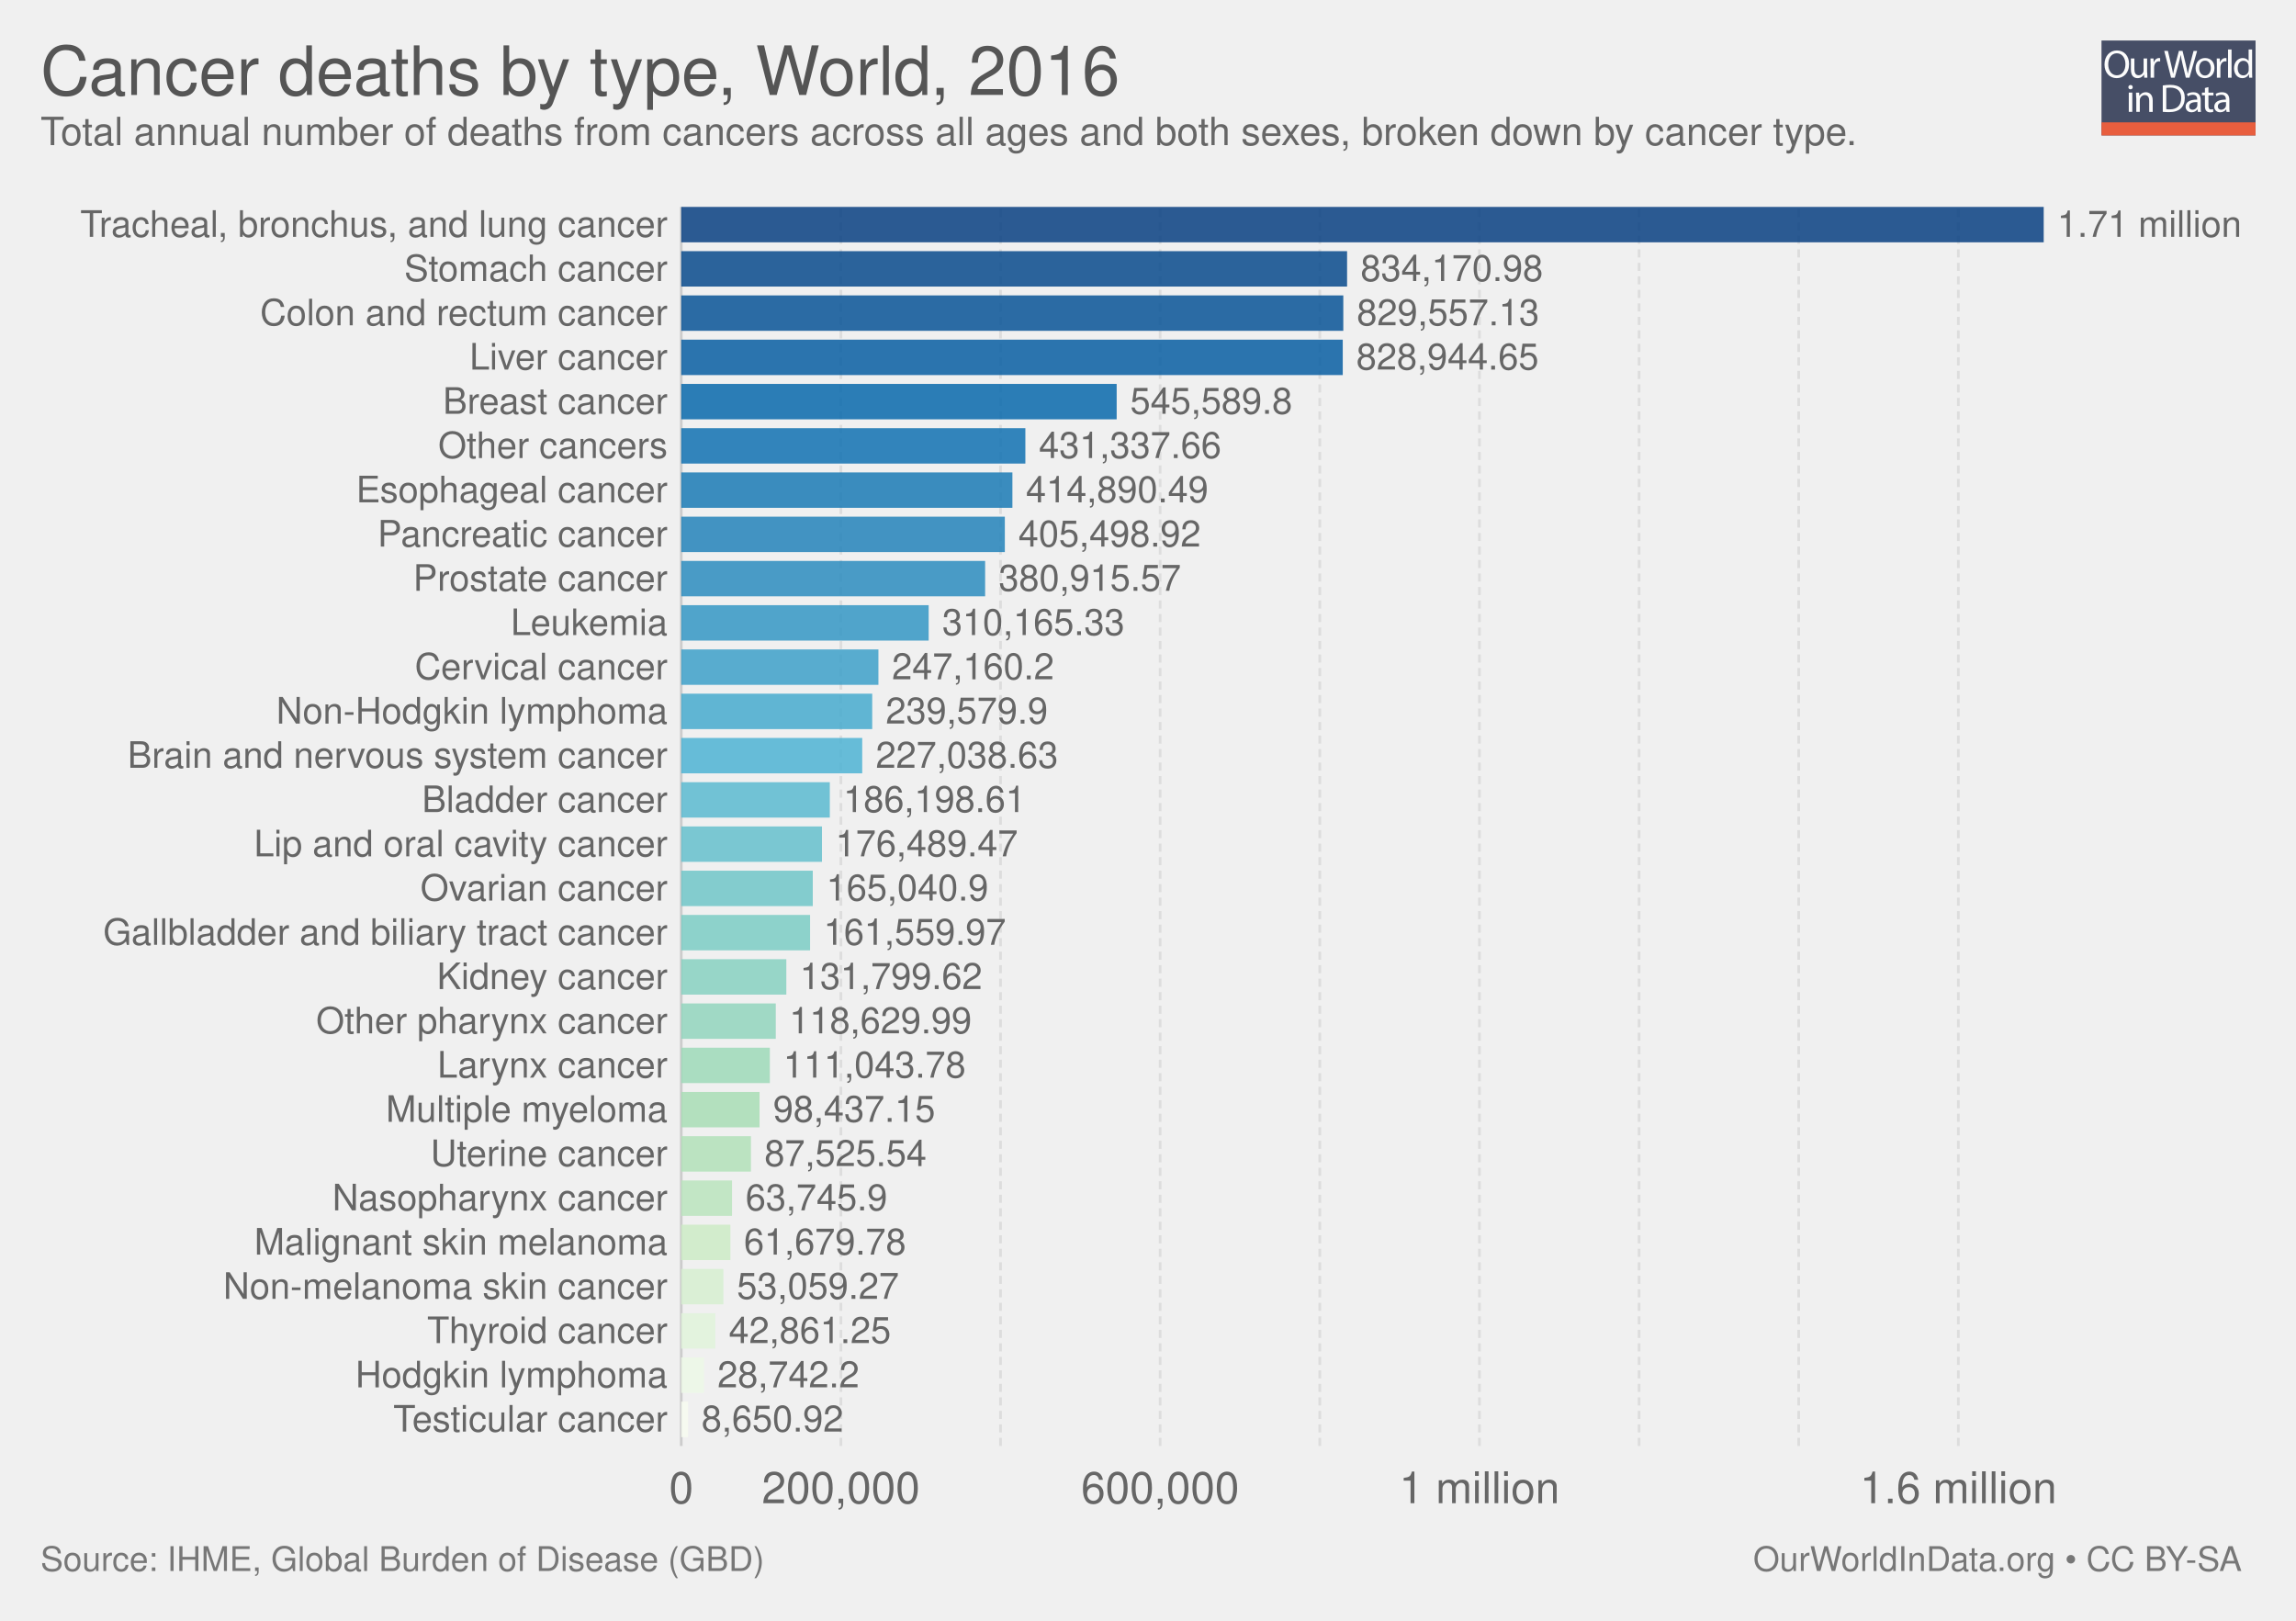
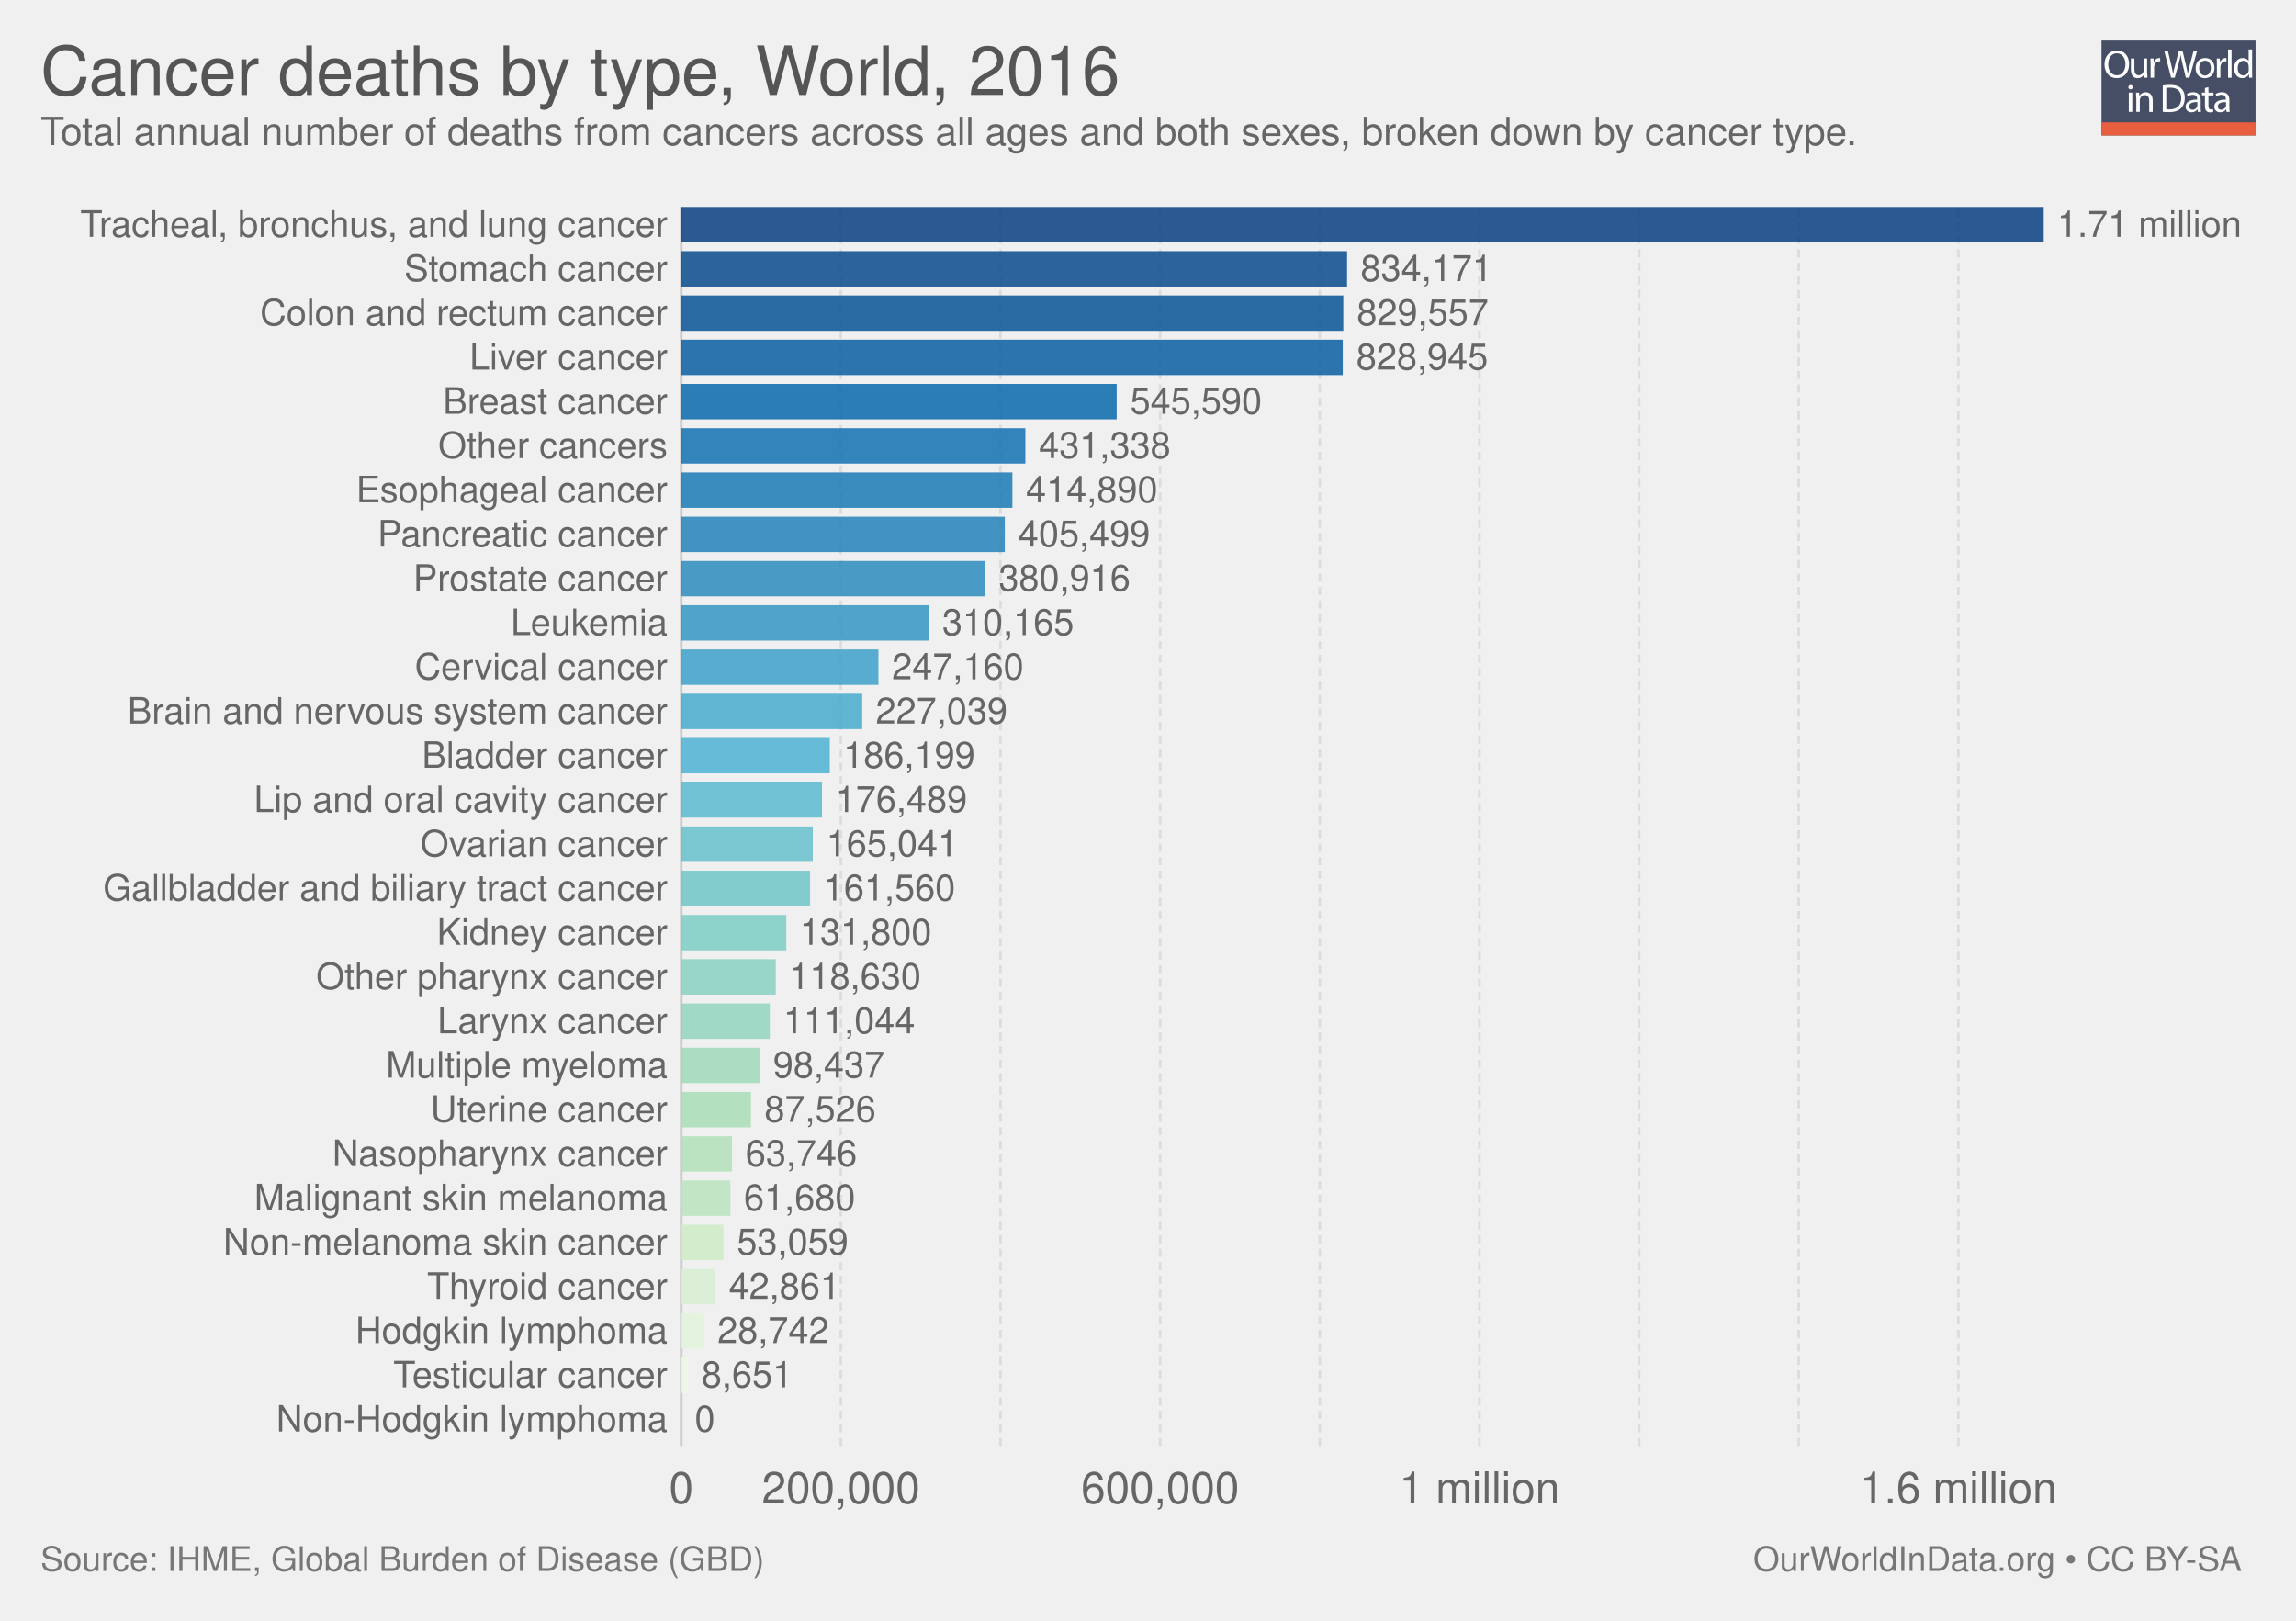
<svg xmlns="http://www.w3.org/2000/svg" xmlns:xlink="http://www.w3.org/1999/xlink" version="1.1" style="font-family: 'Helvetica Neue', Helvetica, Arial, sans-serif; font-size: 18px; background-color: white; text-rendering: optimizeLegibility; -webkit-font-smoothing: antialiased;" width="850" height="600">
  <g class="ChartTab">
    <g class="HeaderView">
      <g opacity="0.8" transform="translate(778, 15) scale(0.27)">
        <a xlink:href="https://ourworldindata.org" target="_blank">
          <g>
            <rect x="0" y="0" fill="#1B2543" width="211.2" height="130.1" />
            <rect x="0" y="112.2" fill="#E63912" width="211.2" height="17.9" />
            <g>
              <rect x="1.2" y="12.3" fill="none" width="210.2" height="99.2" />
              <path fill="#FFFFFF" d="M37.8,32.2c0,12.7-7.7,19.4-17.1,19.4c-9.7,0-16.6-7.5-16.6-18.7c0-11.7,7.3-19.3,17.1-19.3 C31.3,13.7,37.8,21.3,37.8,32.2z M9.2,32.8c0,7.9,4.3,14.9,11.8,14.9c7.5,0,11.8-6.9,11.8-15.3c0-7.3-3.8-14.9-11.8-14.9 C13.1,17.5,9.2,24.8,9.2,32.8z" />
              <path fill="#FFFFFF" d="M62.7,43.8c0,2.7,0.1,5.1,0.2,7.2h-4.3l-0.3-4.3h-0.1c-1.3,2.1-4,4.9-8.8,4.9c-4.2,0-9.1-2.3-9.1-11.6 V24.6h4.8v14.6c0,5,1.5,8.4,5.9,8.4c3.2,0,5.5-2.2,6.3-4.4c0.3-0.7,0.4-1.6,0.4-2.5V24.6h4.8V43.8z" />
              <path fill="#FFFFFF" d="M67.3,32.8c0-3.1-0.1-5.8-0.2-8.2h4.2l0.2,5.2h0.2c1.2-3.5,4.1-5.8,7.3-5.8c0.5,0,0.9,0.1,1.4,0.2v4.5 c-0.5-0.1-1-0.2-1.6-0.2c-3.4,0-5.8,2.6-6.5,6.2c-0.1,0.7-0.2,1.4-0.2,2.2V51h-4.8V32.8z" />
              <path fill="#FFFFFF" d="M95.4,51l-9.4-36.8h5l4.4,18.6c1.1,4.6,2.1,9.2,2.7,12.7h0.1c0.6-3.7,1.8-8,3-12.8l4.9-18.5h5l4.5,18.7 c1,4.4,2,8.7,2.6,12.6h0.1c0.8-4,1.8-8.1,3-12.7l4.9-18.5h4.9L120.6,51h-5L111,31.9c-1.1-4.7-1.9-8.3-2.4-12h-0.1 c-0.7,3.7-1.5,7.3-2.8,12L100.4,51H95.4z" />
              <path fill="#FFFFFF" d="M154.9,37.6c0,9.8-6.8,14-13.2,14c-7.2,0-12.7-5.2-12.7-13.6c0-8.8,5.8-14,13.1-14 C149.8,24,154.9,29.5,154.9,37.6z M133.9,37.9c0,5.8,3.3,10.1,8,10.1c4.6,0,8-4.3,8-10.3c0-4.5-2.2-10.1-7.9-10.1 C136.3,27.6,133.9,32.8,133.9,37.9z" />
              <path fill="#FFFFFF" d="M158.2,32.8c0-3.1-0.1-5.8-0.2-8.2h4.2l0.2,5.2h0.2c1.2-3.5,4.1-5.8,7.3-5.8c0.5,0,0.9,0.1,1.4,0.2v4.5 c-0.5-0.1-1-0.2-1.6-0.2c-3.4,0-5.8,2.6-6.5,6.2c-0.1,0.7-0.2,1.4-0.2,2.2V51h-4.8V32.8z" />
              <path fill="#FFFFFF" d="M173.5,12.3h4.8V51h-4.8V12.3z" />
              <path fill="#FFFFFF" d="M206.5,12.3v31.9c0,2.3,0.1,5,0.2,6.8h-4.3l-0.2-4.6H202c-1.5,2.9-4.7,5.2-9,5.2 c-6.4,0-11.3-5.4-11.3-13.4c-0.1-8.8,5.4-14.2,11.9-14.2c4,0,6.8,1.9,8,4h0.1V12.3H206.5z M201.7,35.4c0-0.6-0.1-1.4-0.2-2 c-0.7-3.1-3.3-5.6-6.9-5.6c-5,0-7.9,4.4-7.9,10.2c0,5.3,2.6,9.8,7.8,9.8c3.2,0,6.2-2.1,7.1-5.7c0.2-0.7,0.2-1.3,0.2-2.1V35.4z" />
              <path fill="#FFFFFF" d="M42.8,64c0.1,1.6-1.1,2.9-3.1,2.9c-1.7,0-2.9-1.3-2.9-2.9c0-1.7,1.3-3,3-3C41.7,61,42.8,62.3,42.8,64z M37.4,97.8V71.4h4.8v26.4H37.4z" />
              <path fill="#FFFFFF" d="M47.5,78.6c0-2.7-0.1-5-0.2-7.1h4.3l0.3,4.4h0.1c1.3-2.5,4.4-5,8.8-5c3.7,0,9.4,2.2,9.4,11.2v15.8h-4.8 V82.6c0-4.3-1.6-7.8-6.1-7.8c-3.2,0-5.6,2.2-6.5,4.9c-0.2,0.6-0.3,1.4-0.3,2.2v15.9h-4.8V78.6z" />
              <path fill="#FFFFFF" d="M84,61.6c2.9-0.4,6.3-0.8,10.1-0.8c6.8,0,11.7,1.6,14.9,4.6c3.3,3,5.2,7.3,5.2,13.2c0,6-1.9,10.9-5.3,14.3 c-3.4,3.4-9.1,5.3-16.3,5.3c-3.4,0-6.2-0.2-8.6-0.4V61.6z M88.8,94.1c1.2,0.2,3,0.3,4.8,0.3c10.2,0,15.7-5.7,15.7-15.6 c0.1-8.7-4.9-14.2-14.9-14.2c-2.5,0-4.3,0.2-5.6,0.5V94.1z" />
              <path fill="#FFFFFF" d="M132.1,97.8l-0.4-3.3h-0.2c-1.5,2.1-4.3,3.9-8.1,3.9c-5.4,0-8.1-3.8-8.1-7.6c0-6.4,5.7-9.9,15.9-9.8v-0.5 c0-2.2-0.6-6.1-6-6.1c-2.5,0-5,0.8-6.9,2l-1.1-3.2c2.2-1.4,5.4-2.3,8.7-2.3c8.1,0,10.1,5.5,10.1,10.8v9.9c0,2.3,0.1,4.5,0.4,6.3 H132.1z M131.4,84.4c-5.3-0.1-11.2,0.8-11.2,5.9c0,3.1,2.1,4.6,4.5,4.6c3.4,0,5.6-2.2,6.4-4.4c0.2-0.5,0.3-1,0.3-1.5V84.4z" />
              <path fill="#FFFFFF" d="M146.6,63.9v7.6h6.9v3.7h-6.9v14.2c0,3.3,0.9,5.1,3.6,5.1c1.3,0,2.2-0.2,2.8-0.3l0.2,3.6 c-0.9,0.4-2.4,0.7-4.3,0.7c-2.2,0-4-0.7-5.2-2c-1.4-1.4-1.9-3.8-1.9-6.9V75.1h-4.1v-3.7h4.1v-6.3L146.6,63.9z" />
              <path fill="#FFFFFF" d="M171.4,97.8l-0.4-3.3h-0.2c-1.5,2.1-4.3,3.9-8.1,3.9c-5.4,0-8.1-3.8-8.1-7.6c0-6.4,5.7-9.9,15.9-9.8v-0.5 c0-2.2-0.6-6.1-6-6.1c-2.5,0-5,0.8-6.9,2l-1.1-3.2c2.2-1.4,5.4-2.3,8.7-2.3c8.1,0,10.1,5.5,10.1,10.8v9.9c0,2.3,0.1,4.5,0.4,6.3 H171.4z M170.7,84.4c-5.3-0.1-11.2,0.8-11.2,5.9c0,3.1,2.1,4.6,4.5,4.6c3.4,0,5.6-2.2,6.4-4.4c0.2-0.5,0.3-1,0.3-1.5V84.4z" />
            </g>
          </g>
        </a>
      </g>
      <a href="https://ourworldindata.org/grapher/total-cancer-deaths-by-type" target="_blank">
        <text font-size="25.20" x="15.0" y="35.2" fill="#555">
          <tspan x="15" y="35.16">Cancer deaths by type, World, 2016</tspan>
        </text>
      </a>
      <text font-size="14.40" x="15.0" y="53.7" fill="#666">
        <tspan x="15" y="53.72">Total annual number of deaths from cancers across all ages and both sexes, broken down by cancer type. </tspan>
      </text>
    </g>
    <g class="DiscreteBarChart">
      <rect x="15" y="76.6" width="810" height="479.9" opacity="0" fill="rgba(255,255,255,0)" />
      <g class="HorizontalAxis">
        <text x="252.2" y="556.5" fill="#666" text-anchor="middle" font-size="16.2">0</text>
        <text x="311.3" y="556.5" fill="#666" text-anchor="middle" font-size="16.2">200,000</text>
        <text x="429.5" y="556.5" fill="#666" text-anchor="middle" font-size="16.2">600,000</text>
        <text x="547.7" y="556.5" fill="#666" text-anchor="middle" font-size="16.2">1 million</text>
        <text x="725" y="556.5" fill="#666" text-anchor="middle" font-size="16.2">1.6 million</text>
      </g>
      <g class="AxisGridLines">
        <line x1="252.2" y1="535.30" x2="252.2" y2="76.60" stroke="#ccc" />
        <line x1="311.3" y1="535.30" x2="311.3" y2="76.60" stroke="#ddd" stroke-dasharray="3,2" />
        <line x1="370.4" y1="535.30" x2="370.4" y2="76.60" stroke="#ddd" stroke-dasharray="3,2" />
        <line x1="429.5" y1="535.30" x2="429.5" y2="76.60" stroke="#ddd" stroke-dasharray="3,2" />
        <line x1="488.6" y1="535.30" x2="488.6" y2="76.60" stroke="#ddd" stroke-dasharray="3,2" />
        <line x1="547.7" y1="535.30" x2="547.7" y2="76.60" stroke="#ddd" stroke-dasharray="3,2" />
        <line x1="606.8" y1="535.30" x2="606.8" y2="76.60" stroke="#ddd" stroke-dasharray="3,2" />
        <line x1="665.9" y1="535.30" x2="665.9" y2="76.60" stroke="#ddd" stroke-dasharray="3,2" />
        <line x1="725" y1="535.30" x2="725" y2="76.60" stroke="#ddd" stroke-dasharray="3,2" />
      </g>
      <g class="bar">
        <text x="247.15" y="83.153" fill="#666" dominant-baseline="middle" text-anchor="end" font-size="13.5">Tracheal, bronchus, and lung cancer</text>
        <rect x="252.2" y="76.6" width="504.4" height="13.106" fill="#084081" opacity="0.85" />
        <text x="761.6" y="83.153" fill="#666" dominant-baseline="middle" text-anchor="start" font-size="13.5">1.71 million</text>
      </g>
      <g class="bar">
        <text x="247.15" y="99.535" fill="#666" dominant-baseline="middle" text-anchor="end" font-size="13.5">Stomach cancer</text>
        <rect x="252.2" y="92.982" width="246.5" height="13.106" fill="rgb(8, 74, 140)" opacity="0.85" />
-         <text x="503.7" y="99.535" fill="#666" dominant-baseline="middle" text-anchor="start" font-size="13.5">834,170.98</text>
+         <text x="503.7" y="99.535" fill="#666" dominant-baseline="middle" text-anchor="start" font-size="13.5">834,171</text>
      </g>
      <g class="bar">
        <text x="247.15" y="115.917" fill="#666" dominant-baseline="middle" text-anchor="end" font-size="13.5">Colon and rectum cancer</text>
        <rect x="252.2" y="109.364" width="245.1" height="13.106" fill="rgb(8, 84, 151)" opacity="0.85" />
-         <text x="502.3" y="115.917" fill="#666" dominant-baseline="middle" text-anchor="start" font-size="13.5">829,557.13</text>
+         <text x="502.3" y="115.917" fill="#666" dominant-baseline="middle" text-anchor="start" font-size="13.5">829,557</text>
      </g>
      <g class="bar">
        <text x="247.15" y="132.299" fill="#666" dominant-baseline="middle" text-anchor="end" font-size="13.5">Liver cancer</text>
        <rect x="252.2" y="125.746" width="244.9" height="13.106" fill="rgb(8, 94, 162)" opacity="0.85" />
-         <text x="502.1" y="132.299" fill="#666" dominant-baseline="middle" text-anchor="start" font-size="13.5">828,944.65</text>
+         <text x="502.1" y="132.299" fill="#666" dominant-baseline="middle" text-anchor="start" font-size="13.5">828,945</text>
      </g>
      <g class="bar">
        <text x="247.15" y="148.681" fill="#666" dominant-baseline="middle" text-anchor="end" font-size="13.5">Breast cancer</text>
        <rect x="252.2" y="142.129" width="161.2" height="13.106" fill="#0868ac" opacity="0.85" />
-         <text x="418.4" y="148.681" fill="#666" dominant-baseline="middle" text-anchor="start" font-size="13.5">545,589.8</text>
+         <text x="418.4" y="148.681" fill="#666" dominant-baseline="middle" text-anchor="start" font-size="13.5">545,590</text>
      </g>
      <g class="bar">
        <text x="247.15" y="165.064" fill="#666" dominant-baseline="middle" text-anchor="end" font-size="13.5">Other cancers</text>
        <rect x="252.2" y="158.511" width="127.4" height="13.106" fill="rgb(17, 113, 177)" opacity="0.85" />
-         <text x="384.6" y="165.064" fill="#666" dominant-baseline="middle" text-anchor="start" font-size="13.5">431,337.66</text>
+         <text x="384.6" y="165.064" fill="#666" dominant-baseline="middle" text-anchor="start" font-size="13.5">431,338</text>
      </g>
      <g class="bar">
        <text x="247.15" y="181.446" fill="#666" dominant-baseline="middle" text-anchor="end" font-size="13.5">Esophageal cancer</text>
        <rect x="252.2" y="174.893" width="122.6" height="13.106" fill="rgb(26, 122, 181)" opacity="0.85" />
-         <text x="379.8" y="181.446" fill="#666" dominant-baseline="middle" text-anchor="start" font-size="13.5">414,890.49</text>
+         <text x="379.8" y="181.446" fill="#666" dominant-baseline="middle" text-anchor="start" font-size="13.5">414,890</text>
      </g>
      <g class="bar">
        <text x="247.15" y="197.828" fill="#666" dominant-baseline="middle" text-anchor="end" font-size="13.5">Pancreatic cancer</text>
        <rect x="252.2" y="191.275" width="119.8" height="13.106" fill="rgb(35, 131, 186)" opacity="0.85" />
-         <text x="377" y="197.828" fill="#666" dominant-baseline="middle" text-anchor="start" font-size="13.5">405,498.92</text>
+         <text x="377" y="197.828" fill="#666" dominant-baseline="middle" text-anchor="start" font-size="13.5">405,499</text>
      </g>
      <g class="bar">
        <text x="247.15" y="214.21" fill="#666" dominant-baseline="middle" text-anchor="end" font-size="13.5">Prostate cancer</text>
        <rect x="252.2" y="207.657" width="112.5" height="13.106" fill="#2b8cbe" opacity="0.85" />
-         <text x="369.7" y="214.21" fill="#666" dominant-baseline="middle" text-anchor="start" font-size="13.5">380,915.57</text>
+         <text x="369.7" y="214.21" fill="#666" dominant-baseline="middle" text-anchor="start" font-size="13.5">380,916</text>
      </g>
      <g class="bar">
        <text x="247.15" y="230.592" fill="#666" dominant-baseline="middle" text-anchor="end" font-size="13.5">Leukemia</text>
        <rect x="252.2" y="224.039" width="91.6" height="13.106" fill="rgb(52, 150, 196)" opacity="0.85" />
-         <text x="348.8" y="230.592" fill="#666" dominant-baseline="middle" text-anchor="start" font-size="13.5">310,165.33</text>
+         <text x="348.8" y="230.592" fill="#666" dominant-baseline="middle" text-anchor="start" font-size="13.5">310,165</text>
      </g>
      <g class="bar">
        <text x="247.15" y="246.974" fill="#666" dominant-baseline="middle" text-anchor="end" font-size="13.5">Cervical cancer</text>
        <rect x="252.2" y="240.421" width="73" height="13.106" fill="rgb(61, 160, 201)" opacity="0.85" />
-         <text x="330.2" y="246.974" fill="#666" dominant-baseline="middle" text-anchor="start" font-size="13.5">247,160.2</text>
-       </g>
-       <g class="bar">
-         <text x="247.15" y="263.356" fill="#666" dominant-baseline="middle" text-anchor="end" font-size="13.5">Non-Hodgkin lymphoma</text>
-         <rect x="252.2" y="256.804" width="70.7" height="13.106" fill="rgb(70, 170, 206)" opacity="0.85" />
-         <text x="327.9" y="263.356" fill="#666" dominant-baseline="middle" text-anchor="start" font-size="13.5">239,579.9</text>
-       </g>
-       <g class="bar">
-         <text x="247.15" y="279.739" fill="#666" dominant-baseline="middle" text-anchor="end" font-size="13.5">Brain and nervous system cancer</text>
-         <rect x="252.2" y="273.186" width="67" height="13.106" fill="#4eb3d3" opacity="0.85" />
-         <text x="324.2" y="279.739" fill="#666" dominant-baseline="middle" text-anchor="start" font-size="13.5">227,038.63</text>
-       </g>
-       <g class="bar">
-         <text x="247.15" y="296.121" fill="#666" dominant-baseline="middle" text-anchor="end" font-size="13.5">Bladder cancer</text>
-         <rect x="252.2" y="289.568" width="55" height="13.106" fill="rgb(90, 186, 208)" opacity="0.85" />
-         <text x="312.2" y="296.121" fill="#666" dominant-baseline="middle" text-anchor="start" font-size="13.5">186,198.61</text>
-       </g>
-       <g class="bar">
-         <text x="247.15" y="312.503" fill="#666" dominant-baseline="middle" text-anchor="end" font-size="13.5">Lip and oral cavity cancer</text>
-         <rect x="252.2" y="305.95" width="52.1" height="13.106" fill="rgb(101, 192, 204)" opacity="0.85" />
-         <text x="309.3" y="312.503" fill="#666" dominant-baseline="middle" text-anchor="start" font-size="13.5">176,489.47</text>
-       </g>
-       <g class="bar">
-         <text x="247.15" y="328.885" fill="#666" dominant-baseline="middle" text-anchor="end" font-size="13.5">Ovarian cancer</text>
-         <rect x="252.2" y="322.332" width="48.7" height="13.106" fill="rgb(112, 198, 200)" opacity="0.85" />
-         <text x="305.9" y="328.885" fill="#666" dominant-baseline="middle" text-anchor="start" font-size="13.5">165,040.9</text>
-       </g>
-       <g class="bar">
-         <text x="247.15" y="345.267" fill="#666" dominant-baseline="middle" text-anchor="end" font-size="13.5">Gallbladder and biliary tract cancer</text>
-         <rect x="252.2" y="338.714" width="47.7" height="13.106" fill="#7bccc4" opacity="0.85" />
-         <text x="304.9" y="345.267" fill="#666" dominant-baseline="middle" text-anchor="start" font-size="13.5">161,559.97</text>
-       </g>
-       <g class="bar">
-         <text x="247.15" y="361.649" fill="#666" dominant-baseline="middle" text-anchor="end" font-size="13.5">Kidney cancer</text>
-         <rect x="252.2" y="355.096" width="38.9" height="13.106" fill="rgb(135, 209, 193)" opacity="0.85" />
-         <text x="296.1" y="361.649" fill="#666" dominant-baseline="middle" text-anchor="start" font-size="13.5">131,799.62</text>
-       </g>
-       <g class="bar">
-         <text x="247.15" y="378.031" fill="#666" dominant-baseline="middle" text-anchor="end" font-size="13.5">Other pharynx cancer</text>
-         <rect x="252.2" y="371.479" width="35" height="13.106" fill="rgb(146, 213, 189)" opacity="0.85" />
-         <text x="292.2" y="378.031" fill="#666" dominant-baseline="middle" text-anchor="start" font-size="13.5">118,629.99</text>
-       </g>
-       <g class="bar">
-         <text x="247.15" y="394.414" fill="#666" dominant-baseline="middle" text-anchor="end" font-size="13.5">Larynx cancer</text>
-         <rect x="252.2" y="387.861" width="32.8" height="13.106" fill="rgb(157, 217, 185)" opacity="0.85" />
-         <text x="290" y="394.414" fill="#666" dominant-baseline="middle" text-anchor="start" font-size="13.5">111,043.78</text>
-       </g>
-       <g class="bar">
-         <text x="247.15" y="410.796" fill="#666" dominant-baseline="middle" text-anchor="end" font-size="13.5">Multiple myeloma</text>
-         <rect x="252.2" y="404.243" width="29" height="13.106" fill="#a8ddb5" opacity="0.85" />
-         <text x="286.2" y="410.796" fill="#666" dominant-baseline="middle" text-anchor="start" font-size="13.5">98,437.15</text>
-       </g>
-       <g class="bar">
-         <text x="247.15" y="427.178" fill="#666" dominant-baseline="middle" text-anchor="end" font-size="13.5">Uterine cancer</text>
-         <rect x="252.2" y="420.625" width="25.8" height="13.106" fill="rgb(177, 225, 185)" opacity="0.85" />
-         <text x="283" y="427.178" fill="#666" dominant-baseline="middle" text-anchor="start" font-size="13.5">87,525.54</text>
-       </g>
-       <g class="bar">
-         <text x="247.15" y="443.56" fill="#666" dominant-baseline="middle" text-anchor="end" font-size="13.5">Nasopharynx cancer</text>
-         <rect x="252.2" y="437.007" width="18.8" height="13.106" fill="rgb(186, 228, 189)" opacity="0.85" />
-         <text x="276" y="443.56" fill="#666" dominant-baseline="middle" text-anchor="start" font-size="13.5">63,745.9</text>
-       </g>
-       <g class="bar">
-         <text x="247.15" y="459.942" fill="#666" dominant-baseline="middle" text-anchor="end" font-size="13.5">Malignant skin melanoma</text>
-         <rect x="252.2" y="453.389" width="18.2" height="13.106" fill="#ccebc5" opacity="0.85" />
-         <text x="275.4" y="459.942" fill="#666" dominant-baseline="middle" text-anchor="start" font-size="13.5">61,679.78</text>
-       </g>
-       <g class="bar">
-         <text x="247.15" y="476.324" fill="#666" dominant-baseline="middle" text-anchor="end" font-size="13.5">Non-melanoma skin cancer</text>
-         <rect x="252.2" y="469.771" width="15.6" height="13.106" fill="rgb(214, 239, 208)" opacity="0.85" />
-         <text x="272.8" y="476.324" fill="#666" dominant-baseline="middle" text-anchor="start" font-size="13.5">53,059.27</text>
-       </g>
-       <g class="bar">
-         <text x="247.15" y="492.706" fill="#666" dominant-baseline="middle" text-anchor="end" font-size="13.5">Thyroid cancer</text>
-         <rect x="252.2" y="486.154" width="12.6" height="13.106" fill="#e0f3db" opacity="0.85" />
-         <text x="269.8" y="492.706" fill="#666" dominant-baseline="middle" text-anchor="start" font-size="13.5">42,861.25</text>
-       </g>
-       <g class="bar">
-         <text x="247.15" y="509.089" fill="#666" dominant-baseline="middle" text-anchor="end" font-size="13.5">Hodgkin lymphoma</text>
-         <rect x="252.2" y="502.536" width="8.4" height="13.106" fill="rgb(236, 248, 230)" opacity="0.85" />
-         <text x="265.6" y="509.089" fill="#666" dominant-baseline="middle" text-anchor="start" font-size="13.5">28,742.2</text>
-       </g>
-       <g class="bar">
-         <text x="247.15" y="525.471" fill="#666" dominant-baseline="middle" text-anchor="end" font-size="13.5">Testicular cancer</text>
-         <rect x="252.2" y="518.918" width="2.5" height="13.106" fill="#f7fcf0" opacity="0.85" />
-         <text x="259.7" y="525.471" fill="#666" dominant-baseline="middle" text-anchor="start" font-size="13.5">8,650.92</text>
+         <text x="330.2" y="246.974" fill="#666" dominant-baseline="middle" text-anchor="start" font-size="13.5">247,160</text>
+       </g>
+       <g class="bar">
+         <text x="247.15" y="263.356" fill="#666" dominant-baseline="middle" text-anchor="end" font-size="13.5">Brain and nervous system cancer</text>
+         <rect x="252.2" y="256.804" width="67" height="13.106" fill="rgb(70, 170, 206)" opacity="0.85" />
+         <text x="324.2" y="263.356" fill="#666" dominant-baseline="middle" text-anchor="start" font-size="13.5">227,039</text>
+       </g>
+       <g class="bar">
+         <text x="247.15" y="279.739" fill="#666" dominant-baseline="middle" text-anchor="end" font-size="13.5">Bladder cancer</text>
+         <rect x="252.2" y="273.186" width="55" height="13.106" fill="#4eb3d3" opacity="0.85" />
+         <text x="312.2" y="279.739" fill="#666" dominant-baseline="middle" text-anchor="start" font-size="13.5">186,199</text>
+       </g>
+       <g class="bar">
+         <text x="247.15" y="296.121" fill="#666" dominant-baseline="middle" text-anchor="end" font-size="13.5">Lip and oral cavity cancer</text>
+         <rect x="252.2" y="289.568" width="52.1" height="13.106" fill="rgb(90, 186, 208)" opacity="0.85" />
+         <text x="309.3" y="296.121" fill="#666" dominant-baseline="middle" text-anchor="start" font-size="13.5">176,489</text>
+       </g>
+       <g class="bar">
+         <text x="247.15" y="312.503" fill="#666" dominant-baseline="middle" text-anchor="end" font-size="13.5">Ovarian cancer</text>
+         <rect x="252.2" y="305.95" width="48.7" height="13.106" fill="rgb(101, 192, 204)" opacity="0.85" />
+         <text x="305.9" y="312.503" fill="#666" dominant-baseline="middle" text-anchor="start" font-size="13.5">165,041</text>
+       </g>
+       <g class="bar">
+         <text x="247.15" y="328.885" fill="#666" dominant-baseline="middle" text-anchor="end" font-size="13.5">Gallbladder and biliary tract cancer</text>
+         <rect x="252.2" y="322.332" width="47.7" height="13.106" fill="rgb(112, 198, 200)" opacity="0.85" />
+         <text x="304.9" y="328.885" fill="#666" dominant-baseline="middle" text-anchor="start" font-size="13.5">161,560</text>
+       </g>
+       <g class="bar">
+         <text x="247.15" y="345.267" fill="#666" dominant-baseline="middle" text-anchor="end" font-size="13.5">Kidney cancer</text>
+         <rect x="252.2" y="338.714" width="38.9" height="13.106" fill="#7bccc4" opacity="0.85" />
+         <text x="296.1" y="345.267" fill="#666" dominant-baseline="middle" text-anchor="start" font-size="13.5">131,800</text>
+       </g>
+       <g class="bar">
+         <text x="247.15" y="361.649" fill="#666" dominant-baseline="middle" text-anchor="end" font-size="13.5">Other pharynx cancer</text>
+         <rect x="252.2" y="355.096" width="35" height="13.106" fill="rgb(135, 209, 193)" opacity="0.85" />
+         <text x="292.2" y="361.649" fill="#666" dominant-baseline="middle" text-anchor="start" font-size="13.5">118,630</text>
+       </g>
+       <g class="bar">
+         <text x="247.15" y="378.031" fill="#666" dominant-baseline="middle" text-anchor="end" font-size="13.5">Larynx cancer</text>
+         <rect x="252.2" y="371.479" width="32.8" height="13.106" fill="rgb(146, 213, 189)" opacity="0.85" />
+         <text x="290" y="378.031" fill="#666" dominant-baseline="middle" text-anchor="start" font-size="13.5">111,044</text>
+       </g>
+       <g class="bar">
+         <text x="247.15" y="394.414" fill="#666" dominant-baseline="middle" text-anchor="end" font-size="13.5">Multiple myeloma</text>
+         <rect x="252.2" y="387.861" width="29" height="13.106" fill="rgb(157, 217, 185)" opacity="0.85" />
+         <text x="286.2" y="394.414" fill="#666" dominant-baseline="middle" text-anchor="start" font-size="13.5">98,437</text>
+       </g>
+       <g class="bar">
+         <text x="247.15" y="410.796" fill="#666" dominant-baseline="middle" text-anchor="end" font-size="13.5">Uterine cancer</text>
+         <rect x="252.2" y="404.243" width="25.8" height="13.106" fill="#a8ddb5" opacity="0.85" />
+         <text x="283" y="410.796" fill="#666" dominant-baseline="middle" text-anchor="start" font-size="13.5">87,526</text>
+       </g>
+       <g class="bar">
+         <text x="247.15" y="427.178" fill="#666" dominant-baseline="middle" text-anchor="end" font-size="13.5">Nasopharynx cancer</text>
+         <rect x="252.2" y="420.625" width="18.8" height="13.106" fill="rgb(177, 225, 185)" opacity="0.85" />
+         <text x="276" y="427.178" fill="#666" dominant-baseline="middle" text-anchor="start" font-size="13.5">63,746</text>
+       </g>
+       <g class="bar">
+         <text x="247.15" y="443.56" fill="#666" dominant-baseline="middle" text-anchor="end" font-size="13.5">Malignant skin melanoma</text>
+         <rect x="252.2" y="437.007" width="18.2" height="13.106" fill="rgb(186, 228, 189)" opacity="0.85" />
+         <text x="275.4" y="443.56" fill="#666" dominant-baseline="middle" text-anchor="start" font-size="13.5">61,680</text>
+       </g>
+       <g class="bar">
+         <text x="247.15" y="459.942" fill="#666" dominant-baseline="middle" text-anchor="end" font-size="13.5">Non-melanoma skin cancer</text>
+         <rect x="252.2" y="453.389" width="15.6" height="13.106" fill="#ccebc5" opacity="0.85" />
+         <text x="272.8" y="459.942" fill="#666" dominant-baseline="middle" text-anchor="start" font-size="13.5">53,059</text>
+       </g>
+       <g class="bar">
+         <text x="247.15" y="476.324" fill="#666" dominant-baseline="middle" text-anchor="end" font-size="13.5">Thyroid cancer</text>
+         <rect x="252.2" y="469.771" width="12.6" height="13.106" fill="rgb(214, 239, 208)" opacity="0.85" />
+         <text x="269.8" y="476.324" fill="#666" dominant-baseline="middle" text-anchor="start" font-size="13.5">42,861</text>
+       </g>
+       <g class="bar">
+         <text x="247.15" y="492.706" fill="#666" dominant-baseline="middle" text-anchor="end" font-size="13.5">Hodgkin lymphoma</text>
+         <rect x="252.2" y="486.154" width="8.4" height="13.106" fill="#e0f3db" opacity="0.85" />
+         <text x="265.6" y="492.706" fill="#666" dominant-baseline="middle" text-anchor="start" font-size="13.5">28,742</text>
+       </g>
+       <g class="bar">
+         <text x="247.15" y="509.089" fill="#666" dominant-baseline="middle" text-anchor="end" font-size="13.5">Testicular cancer</text>
+         <rect x="252.2" y="502.536" width="2.5" height="13.106" fill="rgb(236, 248, 230)" opacity="0.85" />
+         <text x="259.7" y="509.089" fill="#666" dominant-baseline="middle" text-anchor="start" font-size="13.5">8,651</text>
+       </g>
+       <g class="bar">
+         <text x="247.15" y="525.471" fill="#666" dominant-baseline="middle" text-anchor="end" font-size="13.5">Non-Hodgkin lymphoma</text>
+         <rect x="252.2" y="518.918" width="0" height="13.106" fill="#f7fcf0" opacity="0.85" />
+         <text x="257.2" y="525.471" fill="#666" dominant-baseline="middle" text-anchor="start" font-size="13.5">0</text>
      </g>
    </g>
    <g style="fill: #777;" class="SourcesFooter">
      <g style="fill: #777;" class="clickable">
        <text font-size="12.60" x="15.0" y="581.6">
          <tspan x="15" y="581.58">Source: IHME, Global Burden of Disease (GBD)</tspan>
        </text>
      </g>
      <text font-size="12.60" x="649.0" y="581.6">
        <tspan x="649.024" y="581.58">
          <a target="_blank" style="fill: #777;" href="https://ourworldindata.org">OurWorldInData.org</a> • <a style="fill: #777;" href="http://creativecommons.org/licenses/by-sa/4.0/deed.en_US" target="_blank">CC BY-SA</a>
        </tspan>
      </text>
    </g>
  </g>
</svg>
